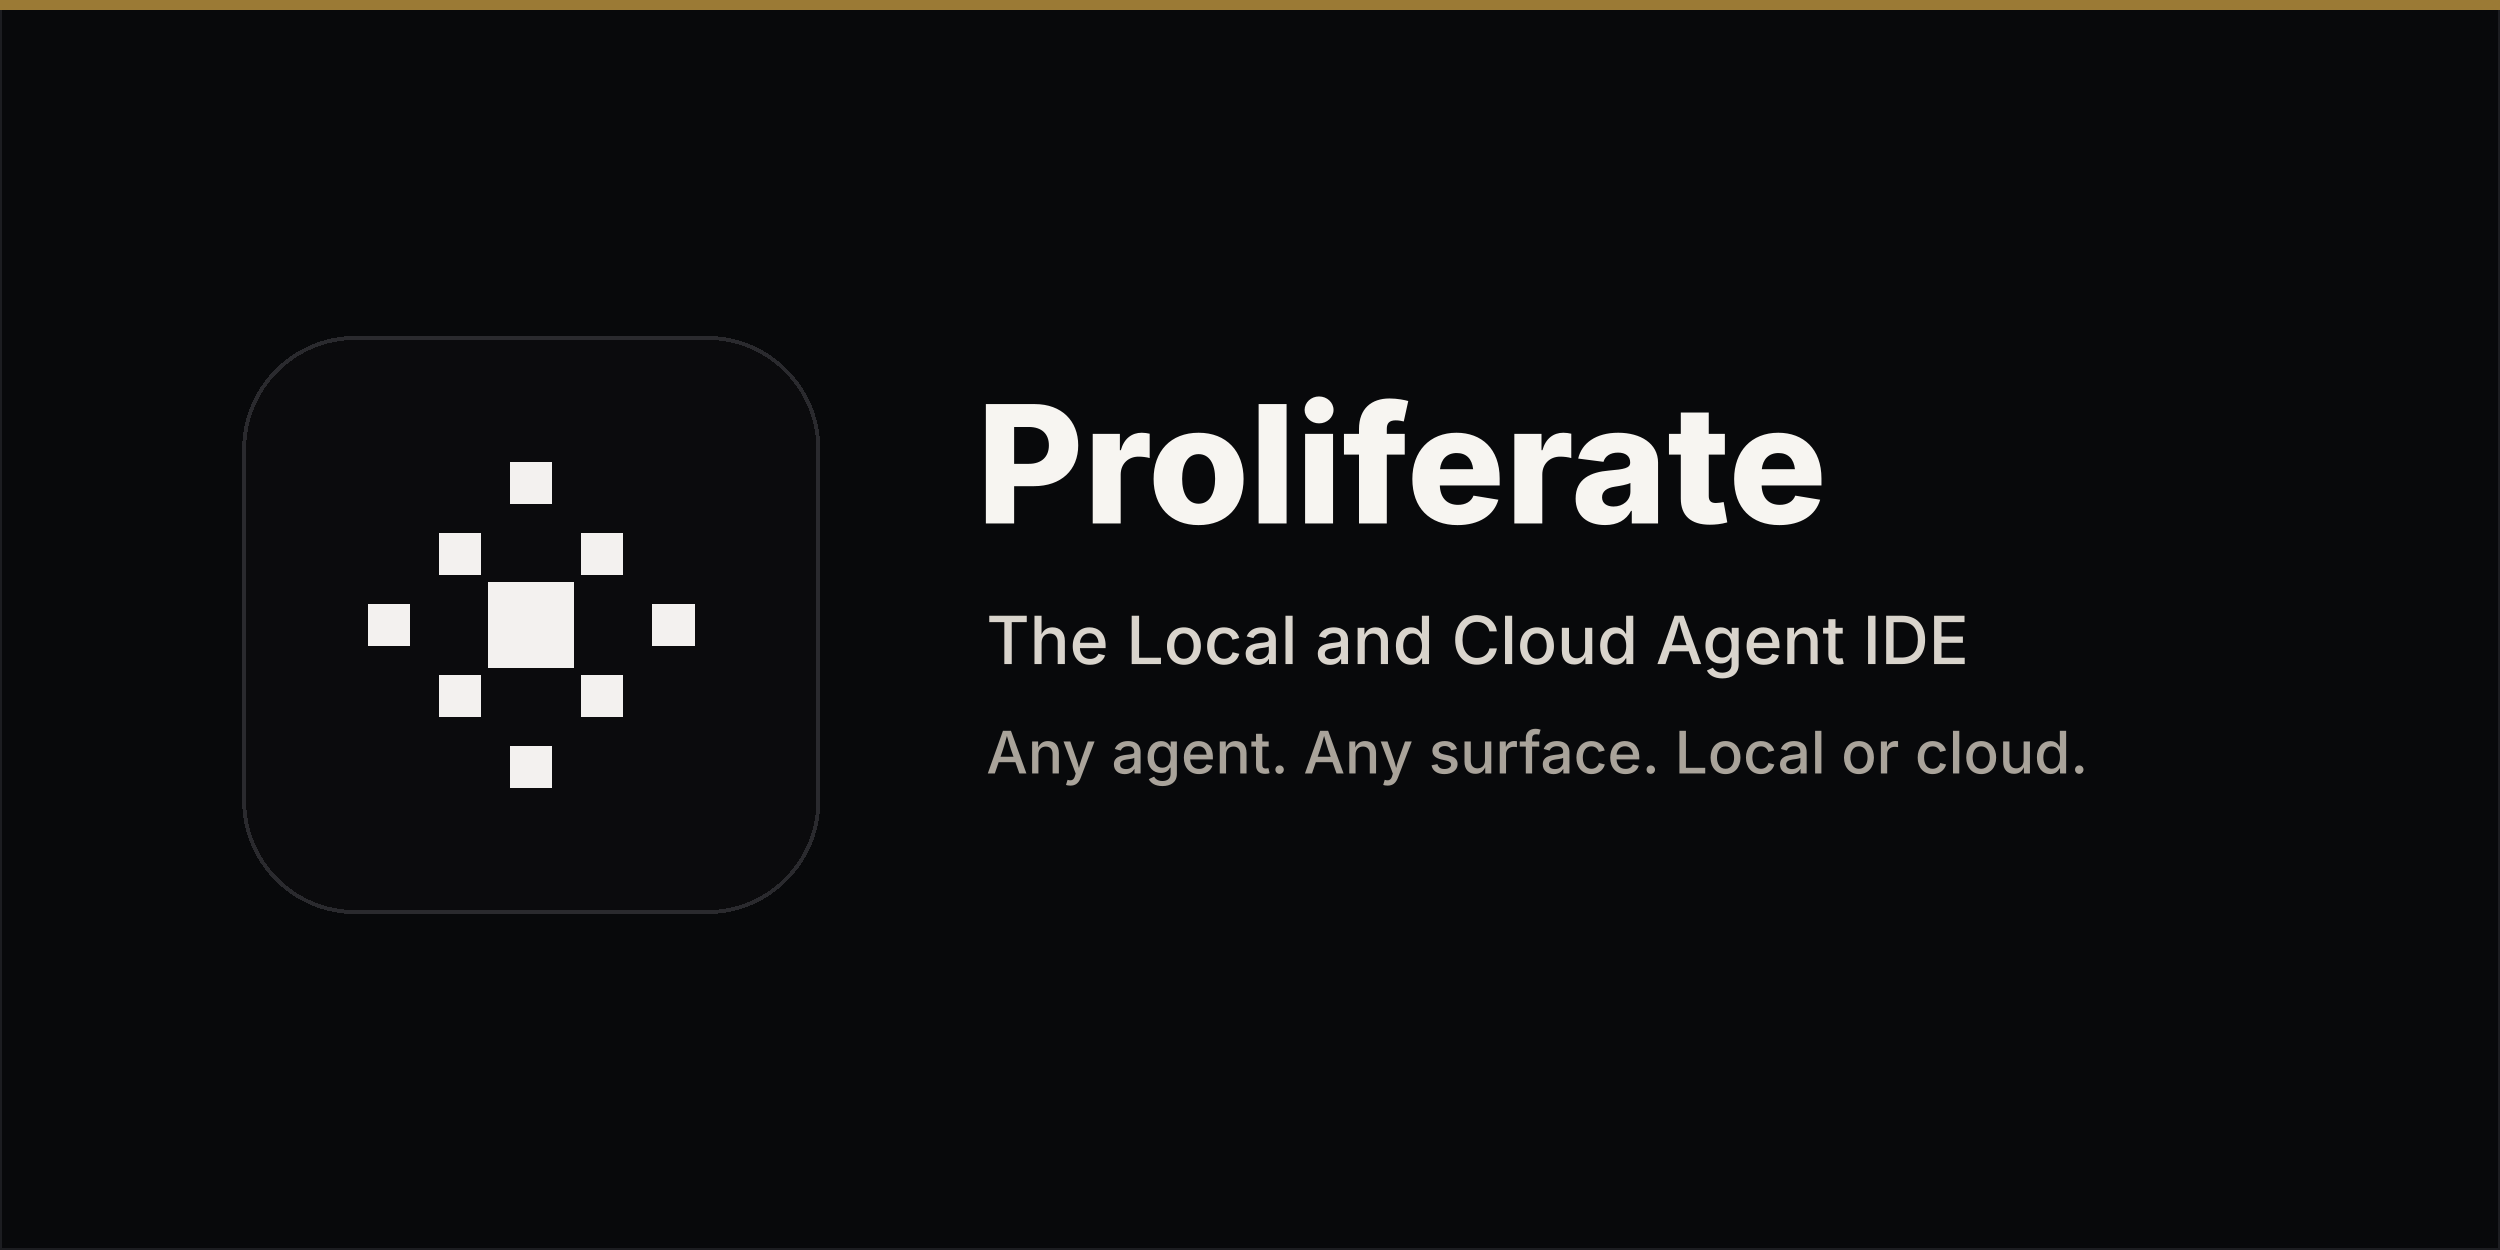
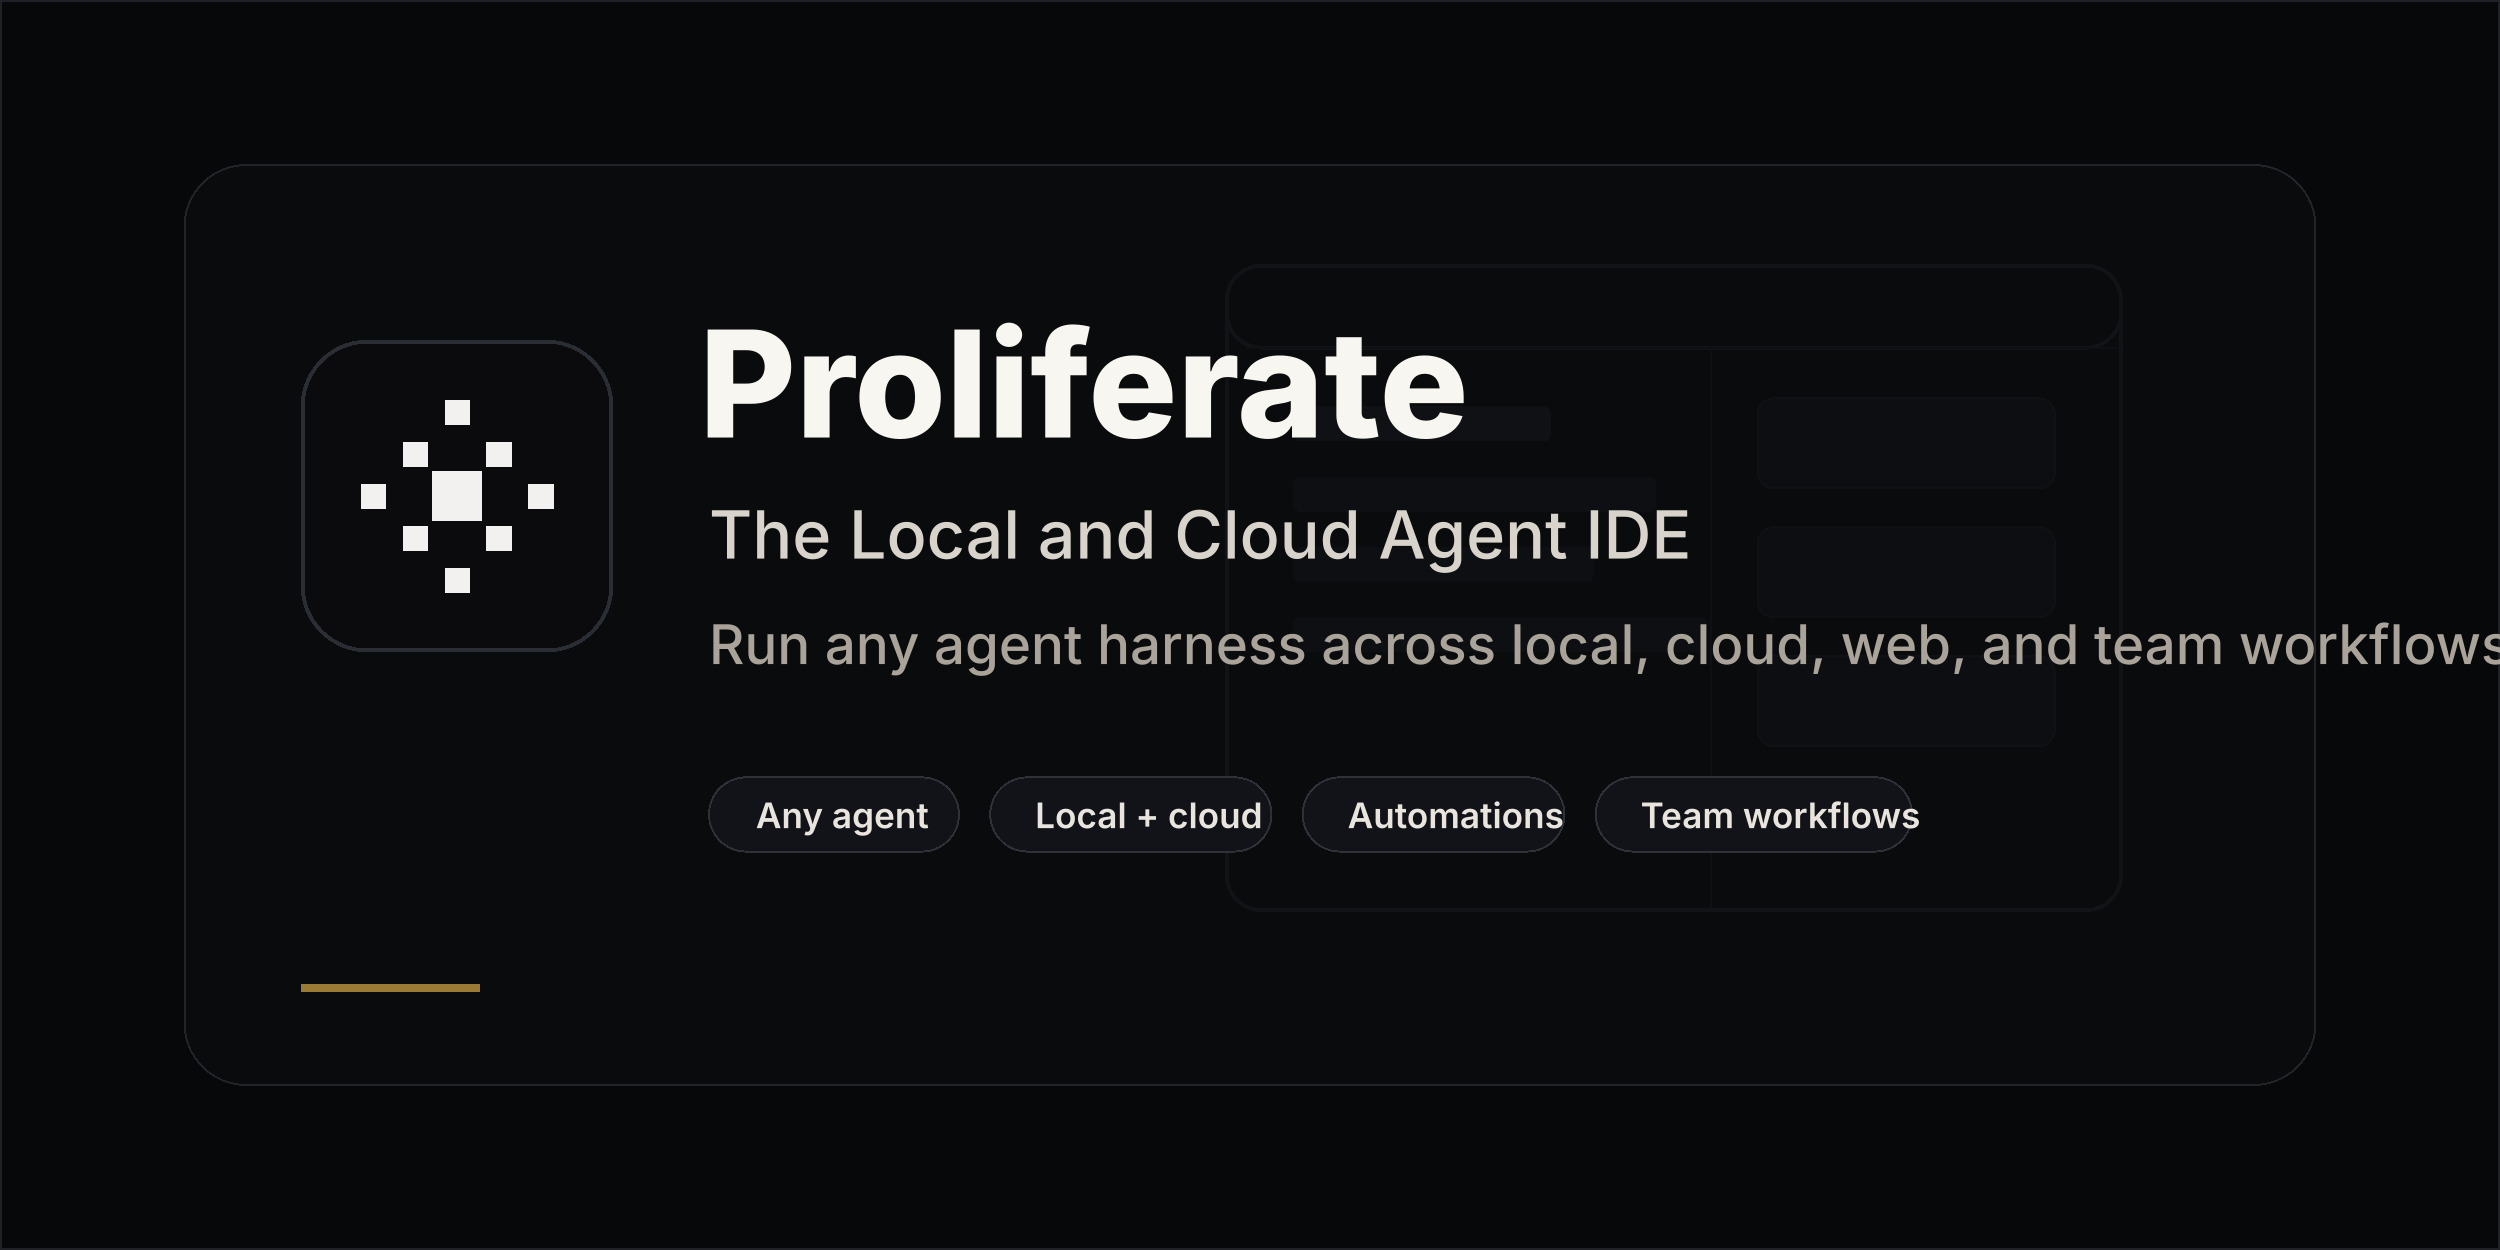
<svg xmlns="http://www.w3.org/2000/svg" width="1280" height="640" viewBox="0 0 1280 640" fill="none" shape-rendering="crispEdges">
-   <rect width="1280" height="640" fill="#08090B" />
-   <rect x="0.5" y="0.5" width="1279" height="639" stroke="#1C1D21" />
-   <rect x="0" y="0" width="1280" height="5" fill="#9B7A35" />
-   <g transform="translate(124 172)">
-     <rect width="296" height="296" rx="58" fill="#0B0B0D" />
-     <rect x="1" y="1" width="294" height="294" rx="57" stroke="#2A2A2E" stroke-width="2" />
-     <g transform="translate(60 60) scale(0.88)">
+   <rect width="1280" height="640" fill="#07080A" />
+   <rect x="0.5" y="0.5" width="1279" height="639" stroke="#202126" />
+   <rect x="94" y="84" width="1092" height="472" rx="32" fill="#0A0B0D" />
+   <rect x="94.5" y="84.5" width="1091" height="471" rx="31.5" stroke="#22242A" />
+   <g opacity="0.18">
+     <rect x="628" y="136" width="458" height="330" rx="18" stroke="#343741" stroke-width="2" />
+     <rect x="628" y="136" width="458" height="42" rx="18" stroke="#343741" stroke-width="2" />
+     <rect x="662" y="208" width="132" height="18" rx="4" fill="#2A2D35" />
+     <rect x="662" y="244" width="186" height="18" rx="4" fill="#1E2128" />
+     <rect x="662" y="280" width="154" height="18" rx="4" fill="#1E2128" />
+     <rect x="662" y="316" width="212" height="18" rx="4" fill="#1E2128" />
+     <rect x="900" y="204" width="152" height="46" rx="8" fill="#171A20" stroke="#2B2E36" />
+     <rect x="900" y="270" width="152" height="46" rx="8" fill="#171A20" stroke="#2B2E36" />
+     <rect x="900" y="336" width="152" height="46" rx="8" fill="#171A20" stroke="#2B2E36" />
+     <path d="M638 178H1086" stroke="#24272E" />
+     <path d="M876 178V466" stroke="#24272E" />
+   </g>
+   <g transform="translate(154 174)">
+     <rect width="160" height="160" rx="34" fill="#0B0B0D" />
+     <rect x="1" y="1" width="158" height="158" rx="33" stroke="#2B2D34" stroke-width="2" />
+     <g transform="translate(28 28) scale(0.52)">
      <rect x="75" y="75" width="50" height="50" fill="#F3F1EF" />
      <rect x="87.67" y="5" width="24.67" height="24.67" fill="#F3F1EF" />
      <rect x="129" y="46.33" width="24.67" height="24.67" fill="#F3F1EF" />
      <rect x="170.33" y="87.67" width="24.67" height="24.67" fill="#F3F1EF" />
      <rect x="129" y="129" width="24.67" height="24.67" fill="#F3F1EF" />
      <rect x="87.67" y="170.33" width="24.67" height="24.67" fill="#F3F1EF" />
      <rect x="46.33" y="129" width="24.67" height="24.67" fill="#F3F1EF" />
      <rect x="5" y="87.67" width="24.67" height="24.67" fill="#F3F1EF" />
      <rect x="46.33" y="46.33" width="24.67" height="24.67" fill="#F3F1EF" />
    </g>
  </g>
-   <text x="500" y="268" fill="#F7F5F1" font-family="Inter, ui-sans-serif, system-ui, -apple-system, BlinkMacSystemFont, Segoe UI, sans-serif" font-size="84" font-weight="760" letter-spacing="0">Proliferate</text>
-   <text x="505" y="340" fill="#D9D4CC" font-family="Inter, ui-sans-serif, system-ui, -apple-system, BlinkMacSystemFont, Segoe UI, sans-serif" font-size="34" font-weight="520" letter-spacing="0">The Local and Cloud Agent IDE</text>
-   <text x="505" y="396" fill="#A9A39A" font-family="Inter, ui-sans-serif, system-ui, -apple-system, BlinkMacSystemFont, Segoe UI, sans-serif" font-size="30" font-weight="450" letter-spacing="0">Any agent. Any surface. Local or cloud.</text>
+   <text x="358" y="224" fill="#F8F6F1" font-family="Inter, ui-sans-serif, system-ui, -apple-system, BlinkMacSystemFont, Segoe UI, sans-serif" font-size="76" font-weight="760" letter-spacing="0">Proliferate</text>
+   <text x="363" y="286" fill="#D8D3CB" font-family="Inter, ui-sans-serif, system-ui, -apple-system, BlinkMacSystemFont, Segoe UI, sans-serif" font-size="34" font-weight="540" letter-spacing="0">The Local and Cloud Agent IDE</text>
+   <text x="363" y="340" fill="#A9A39A" font-family="Inter, ui-sans-serif, system-ui, -apple-system, BlinkMacSystemFont, Segoe UI, sans-serif" font-size="28" font-weight="450" letter-spacing="0">Run any agent harness across local, cloud, web, and team workflows.</text>
+   <rect x="363" y="398" width="128" height="38" rx="19" fill="#111318" stroke="#2E3138" />
+   <text x="387" y="424" fill="#E9E5DE" font-family="Inter, ui-sans-serif, system-ui, -apple-system, BlinkMacSystemFont, Segoe UI, sans-serif" font-size="18" font-weight="560">Any agent</text>
+   <rect x="507" y="398" width="144" height="38" rx="19" fill="#111318" stroke="#2E3138" />
+   <text x="530" y="424" fill="#E9E5DE" font-family="Inter, ui-sans-serif, system-ui, -apple-system, BlinkMacSystemFont, Segoe UI, sans-serif" font-size="18" font-weight="560">Local + cloud</text>
+   <rect x="667" y="398" width="134" height="38" rx="19" fill="#111318" stroke="#2E3138" />
+   <text x="690" y="424" fill="#E9E5DE" font-family="Inter, ui-sans-serif, system-ui, -apple-system, BlinkMacSystemFont, Segoe UI, sans-serif" font-size="18" font-weight="560">Automations</text>
+   <rect x="817" y="398" width="162" height="38" rx="19" fill="#111318" stroke="#2E3138" />
+   <text x="840" y="424" fill="#E9E5DE" font-family="Inter, ui-sans-serif, system-ui, -apple-system, BlinkMacSystemFont, Segoe UI, sans-serif" font-size="18" font-weight="560">Team workflows</text>
+   <rect x="154" y="504" width="92" height="4" fill="#9B7A35" />
</svg>
